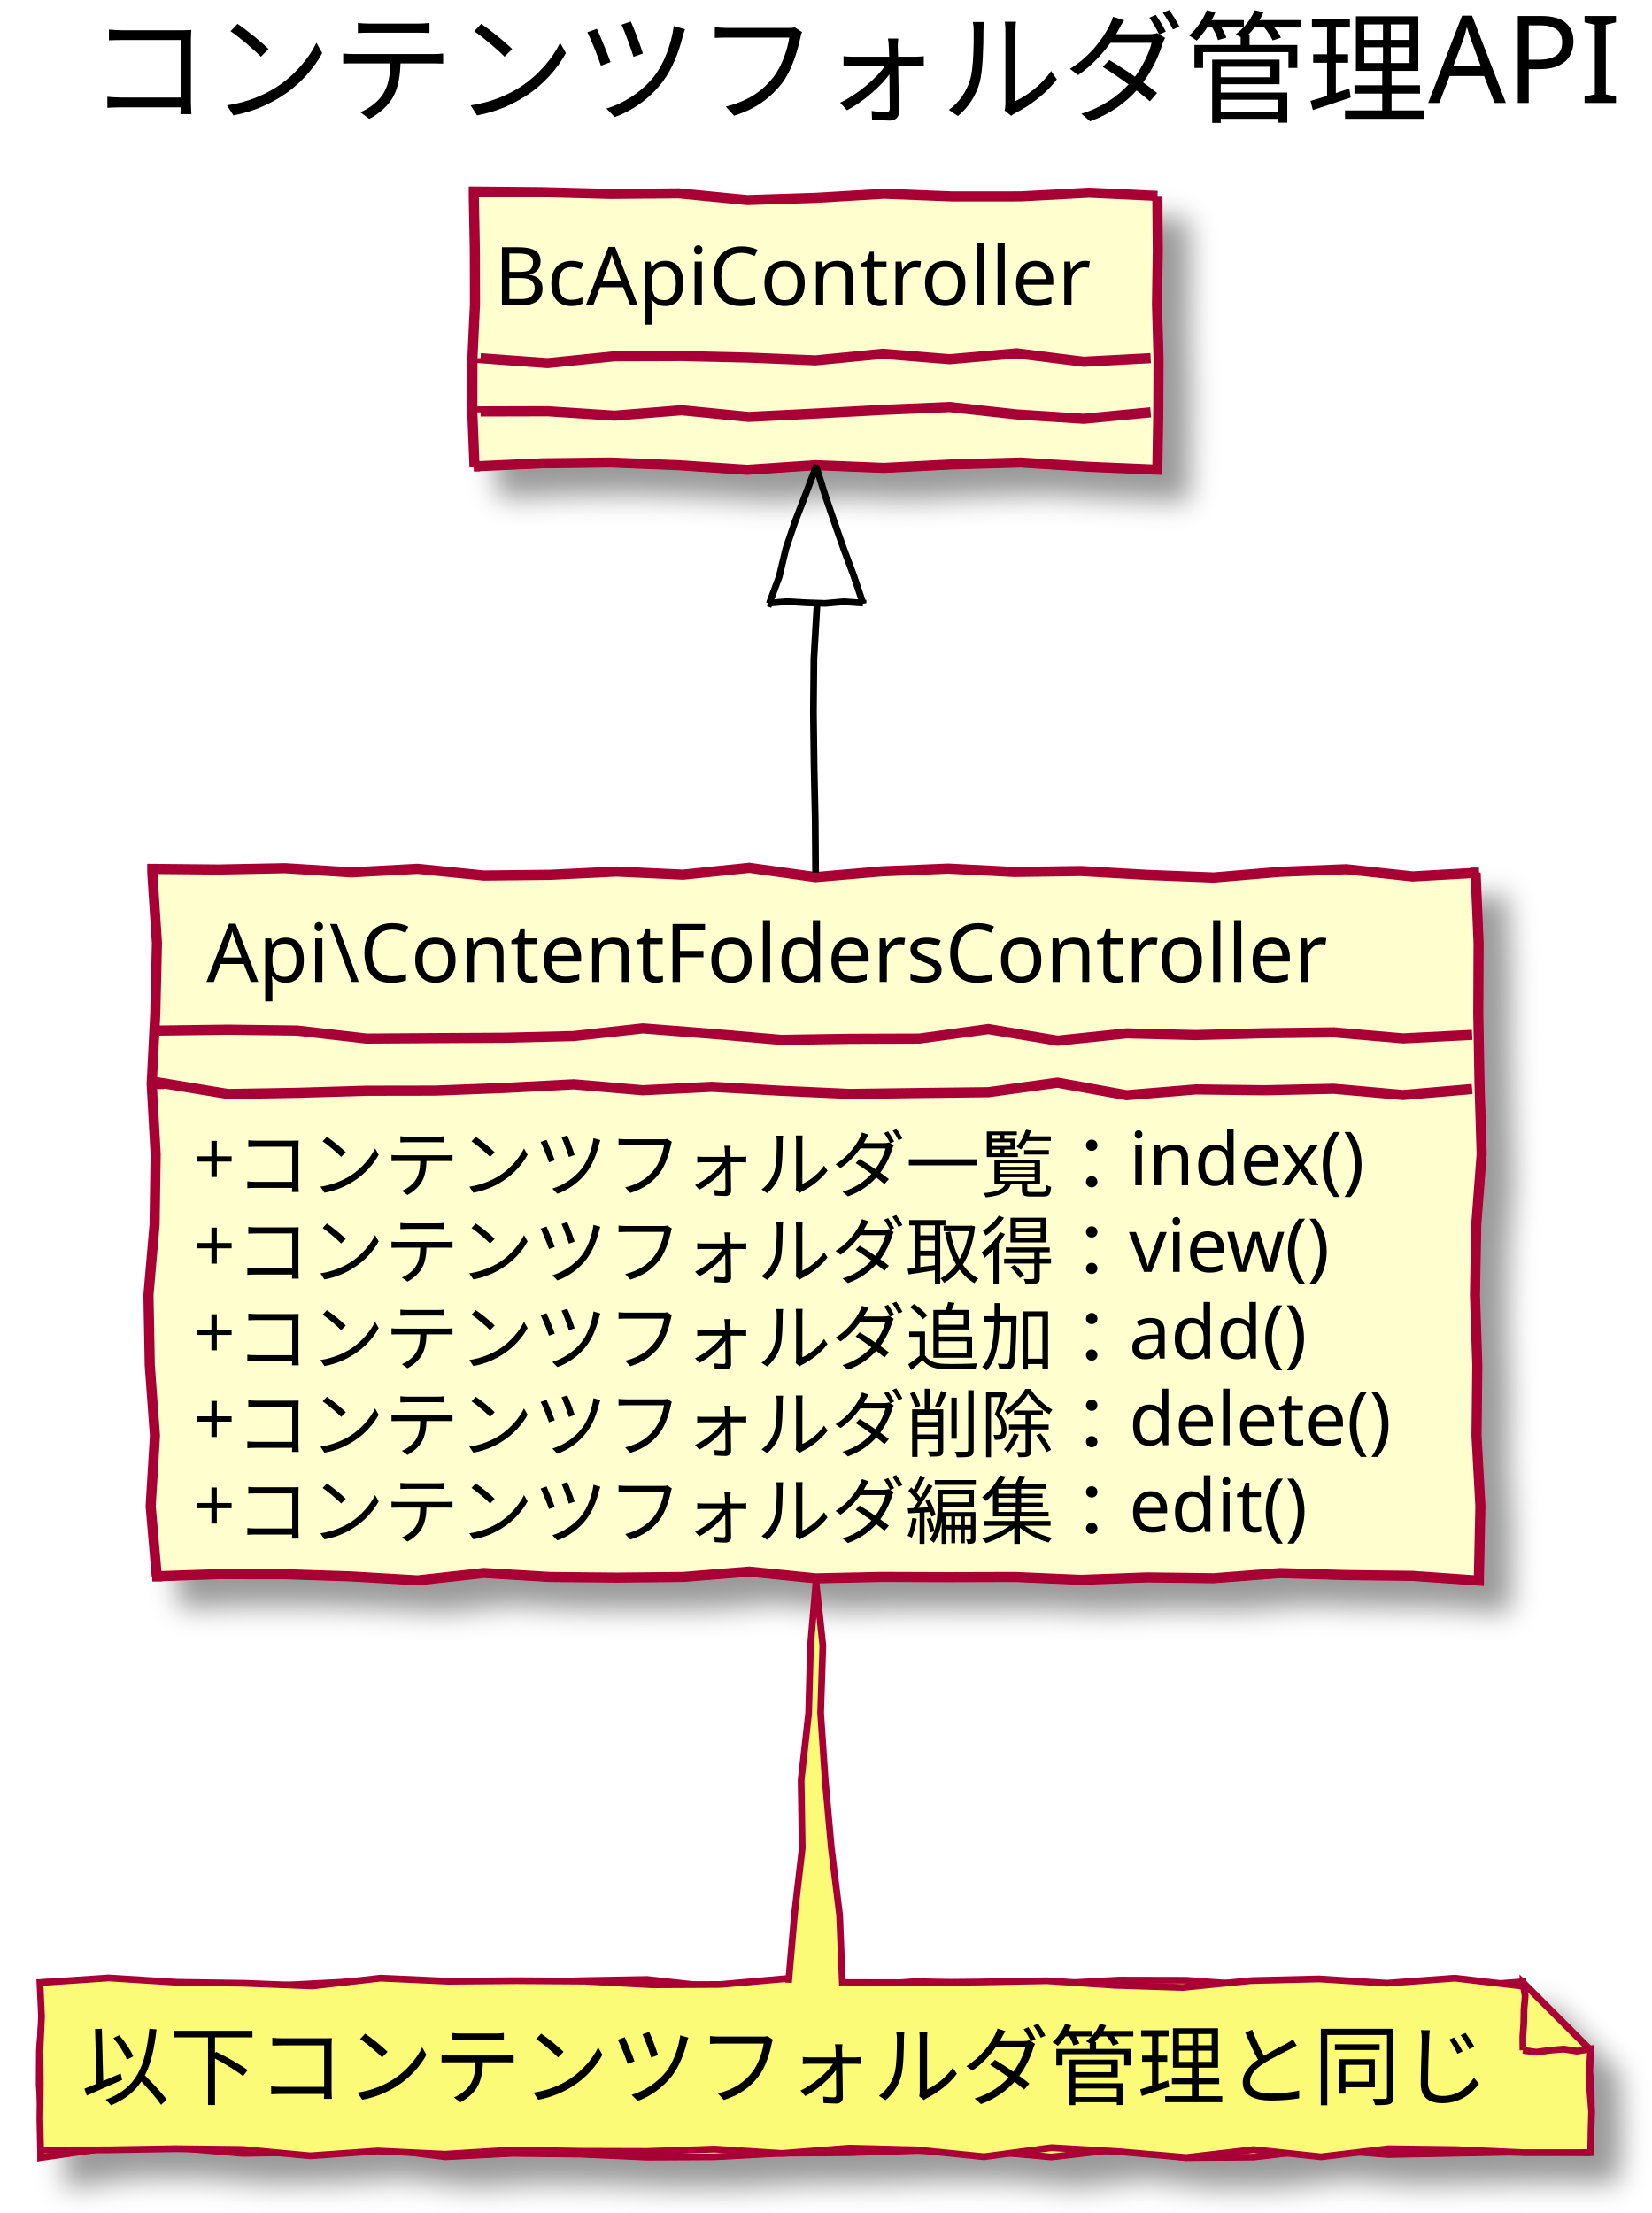
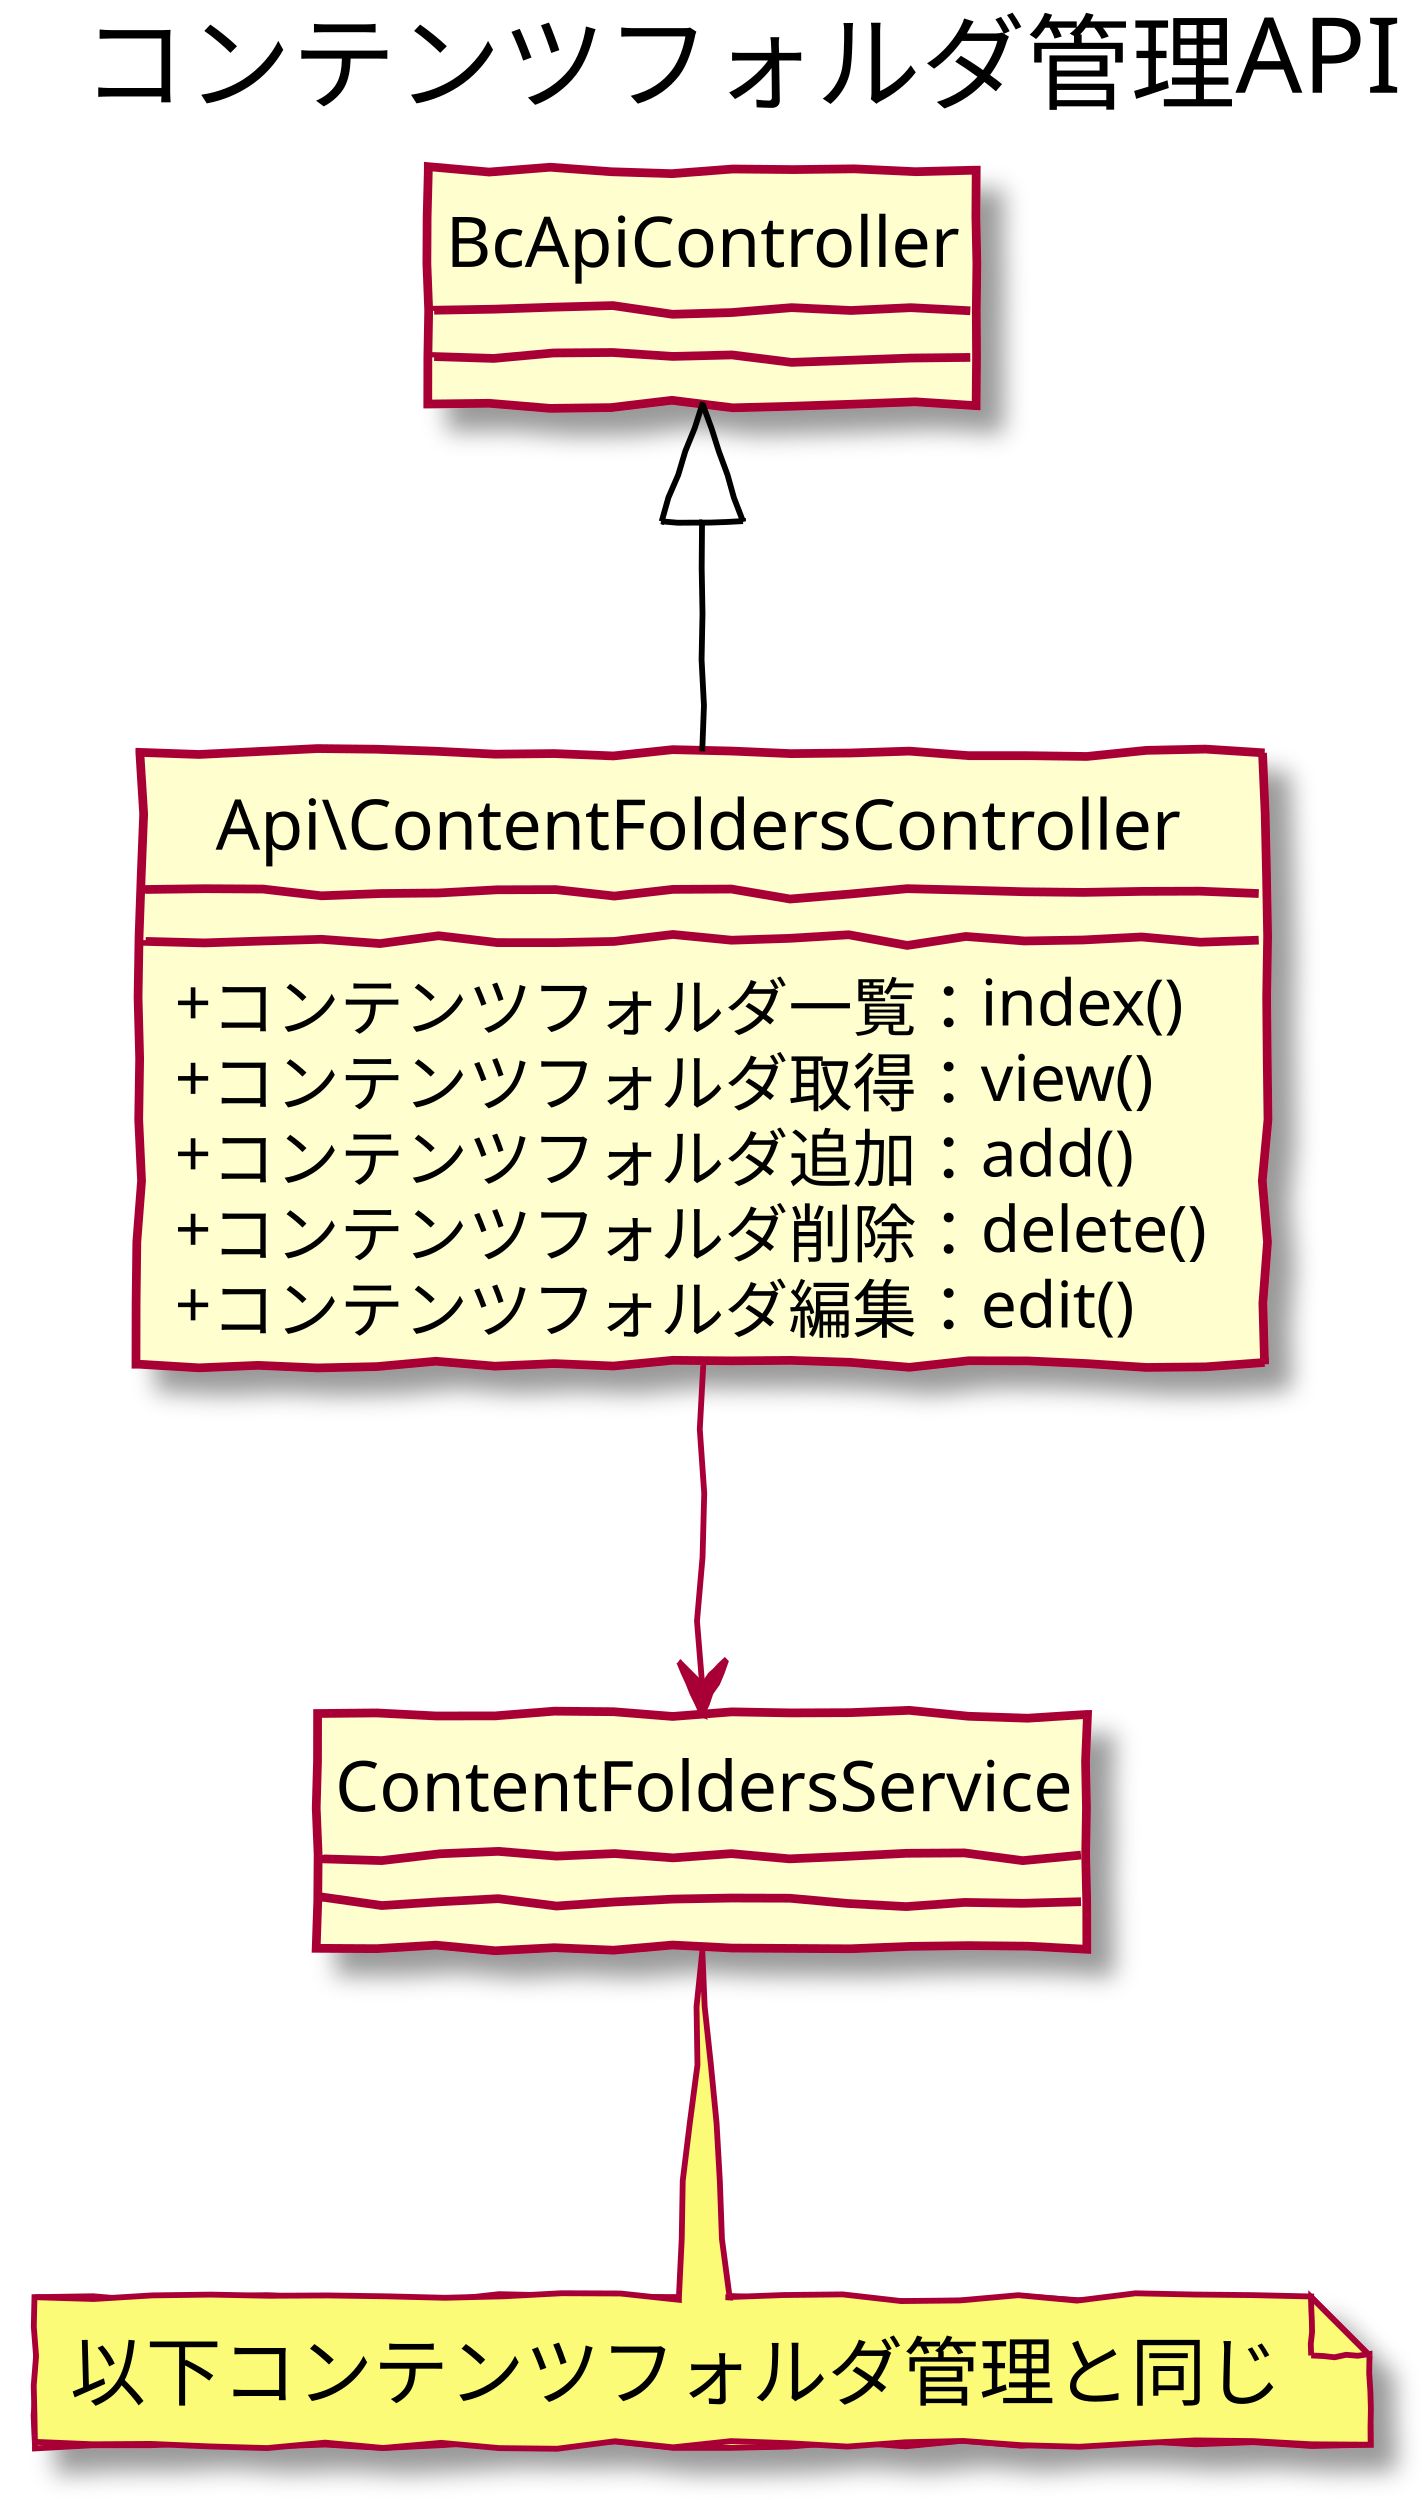
- <svg xmlns="http://www.w3.org/2000/svg" contentScriptType="application/ecmascript" contentStyleType="text/css" height="327px" preserveAspectRatio="none" style="width:244px;height:327px;" version="1.1" viewBox="0 0 244 327" width="244px" zoomAndPan="magnify">
+ <svg xmlns="http://www.w3.org/2000/svg" contentScriptType="application/ecmascript" contentStyleType="text/css" height="429px" preserveAspectRatio="none" style="width:244px;height:429px;" version="1.1" viewBox="0 0 244 429" width="244px" zoomAndPan="magnify">
  <defs>
-     <filter height="300%" id="fpvm80p" width="300%" x="-1" y="-1">
+     <filter height="300%" id="f63x02j" width="300%" x="-1" y="-1">
      <feGaussianBlur result="blurOut" stdDeviation="2.0" />
      <feColorMatrix in="blurOut" result="blurOut2" type="matrix" values="0 0 0 0 0 0 0 0 0 0 0 0 0 0 0 0 0 0 .4 0" />
      <feOffset dx="4.0" dy="4.0" in="blurOut2" result="blurOut3" />
      <feBlend in="SourceGraphic" in2="blurOut3" mode="normal" />
    </filter>
  </defs>
  <g>
-     <text fill="#000000" font-family="sans-serif" font-size="18" lengthAdjust="spacingAndGlyphs" textLength="227" x="13" y="16.708">コンテンツフォルダ管理API</text>
-     <polygon fill="#FEFECE" filter="url(#fpvm80p)" points="22.5,128.953,22.5,128.399,32.3,128.489,42.1,128.295,51.9,128.913,61.7,128.384,71.5,129.377,81.3,129.268,91.1,128.792,100.9,129.251,110.7,128.236,120.5,129.606,130.3,128.761,140.1,128.352,149.9,128.856,159.7,128.715,169.5,129.281,179.3,129.665,189.1,128.835,198.9,128.447,208.7,129.508,218.5,128.953,218.007,128.953,218.456,139.352,218.409,149.752,218.592,160.151,218.908,170.55,218.111,180.949,217.921,191.348,218.265,201.748,218.148,212.147,218.72,222.546,218.5,232.945,218.5,233.554,208.7,232.862,198.9,232.744,189.1,232.45,179.3,233.207,169.5,233.083,159.7,233.441,149.9,233.02,140.1,233.049,130.3,233.013,120.5,233.222,110.7,232.231,100.9,233.02,91.1,233.111,81.3,233.024,71.5,232.436,61.7,233.518,51.9,232.94,42.1,232.614,32.3,232.608,22.5,232.945,23.162,232.945,22.259,222.546,22.892,212.147,22.127,201.748,21.932,191.348,22.836,180.949,22.995,170.55,22.411,160.151,22.941,149.752,23.185,139.352,22.5,128.953" style="stroke: #A80036; stroke-width: 1.5;" />
-     <text fill="#000000" font-family="sans-serif" font-size="12" lengthAdjust="spacingAndGlyphs" textLength="180" x="30.5" y="145.092">Api\ContentFoldersController</text>
-     <path d="M23.5,152.922 L23.5,152.283 L33.711,152.152 L43.921,152.282 L54.132,153.464 L64.342,153.4 L74.553,153.345 L84.763,153.096 L94.974,151.963 L105.184,152.765 L115.395,153.655 L125.605,153.499 L135.816,153.465 L146.026,152.062 L156.237,153.775 L166.447,152.699 L176.658,152.952 L186.868,152.68 L197.079,152.551 L207.29,153.439 L217.5,152.922 " fill="#FEFECE" style="stroke: #A80036; stroke-width: 1.5;" />
-     <path d="M23.5,160.922 L23.5,159.969 L33.711,161.654 L43.921,161.478 L54.132,161.172 L64.342,161.155 L74.553,160.761 L84.763,160.224 L94.974,161.104 L105.184,160.596 L115.395,161.18 L125.605,161.644 L135.816,161.507 L146.026,161.388 L156.237,159.978 L166.447,161.83 L176.658,160.981 L186.868,161.106 L197.079,160.884 L207.29,161.802 L217.5,160.922 " fill="#FEFECE" style="stroke: #A80036; stroke-width: 1.5;" />
-     <text fill="#000000" font-family="sans-serif" font-size="11" lengthAdjust="spacingAndGlyphs" textLength="179" x="28.5" y="175.132">+コンテンツフォルダ一覧：index()</text>
-     <text fill="#000000" font-family="sans-serif" font-size="11" lengthAdjust="spacingAndGlyphs" textLength="174" x="28.5" y="187.937">+コンテンツフォルダ取得：view()</text>
-     <text fill="#000000" font-family="sans-serif" font-size="11" lengthAdjust="spacingAndGlyphs" textLength="170" x="28.5" y="200.742">+コンテンツフォルダ追加：add()</text>
-     <text fill="#000000" font-family="sans-serif" font-size="11" lengthAdjust="spacingAndGlyphs" textLength="184" x="28.5" y="213.546">+コンテンツフォルダ削除：delete()</text>
-     <text fill="#000000" font-family="sans-serif" font-size="11" lengthAdjust="spacingAndGlyphs" textLength="170" x="28.5" y="226.351">+コンテンツフォルダ編集：edit()</text>
-     <polygon fill="#FEFECE" filter="url(#fpvm80p)" points="70,28.953,70,28.308,80.1,28.394,90.2,28.663,100.3,28.577,110.4,29.567,120.5,29.24,130.6,28.633,140.7,29.031,150.8,29.024,160.9,28.477,171,28.953,170.989,28.953,171.062,36.947,170.942,44.941,171.17,52.934,171.134,60.928,171,68.922,171,69.408,160.9,68.982,150.8,68.348,140.7,68.627,130.6,69.144,120.5,68.743,110.4,69.426,100.3,68.749,90.2,68.345,80.1,68.464,70,68.922,70.105,68.922,69.778,60.928,69.794,52.934,70.174,44.941,70.154,36.947,70,28.953" style="stroke: #A80036; stroke-width: 1.5;" />
-     <text fill="#000000" font-family="sans-serif" font-size="12" lengthAdjust="spacingAndGlyphs" textLength="95" x="73" y="45.092">BcApiController</text>
-     <path d="M71,52.922 L71,52.925 L80.9,53.654 L90.8,52.642 L100.7,52.609 L110.6,52.839 L120.5,53.248 L130.4,52.272 L140.3,53.08 L150.2,52.204 L160.1,53.449 L170,52.922 " fill="#FEFECE" style="stroke: #A80036; stroke-width: 1.5;" />
-     <path d="M71,60.922 L71,60.792 L80.9,60.767 L90.8,61.416 L100.7,60.613 L110.6,61.601 L120.5,61.103 L130.4,60.563 L140.3,60.138 L150.2,61.233 L160.1,61.877 L170,60.922 " fill="#FEFECE" style="stroke: #A80036; stroke-width: 1.5;" />
-     <polygon fill="#FBFB77" filter="url(#fpvm80p)" points="6,292.953,6.119,292.953,6.221,297.98,5.818,303.006,5.788,308.033,6.137,313.059,6,318.086,6,318.821,15.957,317.394,25.913,317.358,35.87,318.203,45.826,318.031,55.783,317.446,65.739,318.705,75.696,318.195,85.652,318.315,95.609,318.758,105.565,318.707,115.522,318.174,125.478,318.098,135.435,317.773,145.391,317.836,155.348,318.733,165.304,317.582,175.261,318.83,185.217,318.747,195.174,317.581,205.13,318.37,215.087,318.18,225.043,317.991,235,318.086,234.857,318.086,234.882,315.059,235.122,312.033,235.087,309.006,234.869,305.98,235,302.953,235.112,303.065,232.91,300.863,230.886,298.839,229.153,297.106,226.83,294.783,225,292.953,225,292.832,215.046,293.582,205.091,293.621,195.136,292.721,185.182,293.34,175.227,292.61,165.273,292.587,155.318,293.147,145.364,293.129,135.409,292.795,125.454,293.548,115.5,292.728,105.546,293.595,95.591,292.491,85.636,292.672,75.682,293.029,65.727,293.235,55.773,292.624,45.818,293.135,35.864,293.688,25.909,293.4,15.954,292.512,6,292.953" style="stroke: #A80036; stroke-width: 1.0;" />
-     <polygon fill="#FBFB77" points="6,292.953,5.898,292.953,6.13,297.98,5.897,303.006,5.953,308.033,5.889,313.059,6,318.086,6,317.695,15.957,317.675,25.913,317.509,35.87,317.618,45.826,318.556,55.783,317.844,65.739,318.32,75.696,317.703,85.652,317.885,95.609,317.915,105.565,317.564,115.522,318.205,125.478,317.423,135.435,317.681,145.391,318.689,155.348,317.356,165.304,317.942,175.261,318.807,185.217,317.641,195.174,318.706,205.13,317.513,215.087,317.646,225.043,318.092,235,318.086,235.009,318.086,235.061,315.059,235.143,312.033,234.901,309.006,234.818,305.98,235,302.953,235.01,302.963,232.887,300.84,230.896,298.849,229.112,297.065,227.082,295.035,225,292.953,225,293.483,214.95,292.297,204.9,293.045,194.85,292.409,184.8,292.661,174.75,293.671,164.7,293.35,154.65,292.678,144.6,292.869,134.55,292.961,124.5,292.953,124.453,292.95,124.05,283.008,122.82,273.01,121.921,263.034,121.241,253.073,121.571,243.18,120.5,233.193,120.609,233.2,119.745,243.147,119.47,253.133,118.361,263.064,118.524,273.079,117.367,283.007,116.5,292.953,116.5,292.333,106.454,293.227,96.409,293.278,86.364,292.737,76.318,292.669,66.273,292.753,56.227,292.294,46.182,293.45,36.136,293.055,26.091,292.903,16.046,292.264,6,292.953" style="stroke: #A80036; stroke-width: 1.0;" />
-     <path d="M225,292.953 L224.991,292.953 L225.333,294.953 L225.157,296.953 L225.124,298.953 L224.982,300.953 L225,302.953 " fill="#FBFB77" style="stroke: #A80036; stroke-width: 1.0;" />
-     <path d="M235,302.953 L235,302.756 L233,303.084 L231,302.78 L229,302.951 L227,303.236 L225,302.953 " fill="#FBFB77" style="stroke: #A80036; stroke-width: 1.0;" />
-     <text fill="#000000" font-family="sans-serif" font-size="13" lengthAdjust="spacingAndGlyphs" textLength="208" x="12" y="310.02">以下コンテンツフォルダ管理と同じ</text>
-     <path d="M120.5,89.443 L120.706,89.443 L120.246,97.343 L120.175,105.243 L120.274,113.143 L120.442,121.043 L120.5,128.943 " fill="none" style="stroke: #000000; stroke-width: 1.0;" />
-     <polygon fill="none" points="113.5,89.133,113.65,89.186,115.123,85.211,116.113,81.068,117.469,77.052,119.006,73.1,120.5,69.133,120.658,69.188,121.892,73.13,123.251,77.116,124.657,81.118,126.164,85.155,127.5,89.133,127.5,89.12,124.7,88.917,121.9,89.163,119.1,89.069,116.3,88.898,113.5,89.133" style="stroke: #000000; stroke-width: 1.0;" />
+     <text fill="#000000" font-family="sans-serif" font-size="18" lengthAdjust="spacingAndGlyphs" textLength="225" x="14" y="17.402">コンテンツフォルダ管理API</text>
+     <polygon fill="#FEFECE" filter="url(#f63x02j)" points="24,129.199,24,129.106,34.158,129.467,44.316,128.962,54.474,128.452,64.632,128.566,74.79,128.912,84.947,129.418,95.105,129.312,105.263,129.721,115.421,128.639,125.579,128.88,135.737,129.323,145.895,129.217,156.053,128.892,166.21,129.672,176.368,129.672,186.526,129.81,196.684,128.763,206.842,128.543,217,129.199,216.65,129.199,217.106,139.69,217.338,150.181,217.526,160.672,217.361,171.162,217.454,181.653,217.589,192.144,216.61,202.635,217.505,213.126,216.709,223.617,217,234.107,217,233.802,206.842,234.559,196.684,234.654,186.526,233.993,176.368,233.533,166.21,233.507,156.053,234.635,145.895,233.777,135.737,233.442,125.579,233.527,115.421,233.431,105.263,234.415,95.105,233.99,84.947,234.439,74.79,233.591,64.632,234.514,54.474,234.741,44.316,234.296,34.158,234.723,24,234.107,23.333,234.107,23.354,223.617,23.478,213.126,24.291,202.635,23.802,192.144,23.966,181.653,23.691,171.162,23.864,160.672,24.235,150.181,24.653,139.69,24,129.199" style="stroke: #A80036; stroke-width: 1.5;" />
+     <text fill="#000000" font-family="sans-serif" font-size="12" lengthAdjust="spacingAndGlyphs" textLength="167" x="37" y="145.801">Api\ContentFoldersController</text>
+     <path d="M25,153.332 L25,152.635 L35.053,152.5 L45.105,152.559 L55.158,153.721 L65.21,153.333 L75.263,153.237 L85.316,152.688 L95.368,152.654 L105.421,153.768 L115.474,152.616 L125.526,152.561 L135.579,154.274 L145.632,153.437 L155.684,152.495 L165.737,152.746 L175.79,153.027 L185.842,153.137 L195.895,152.961 L205.947,152.927 L216,153.332 " fill="#FEFECE" style="stroke: #A80036; stroke-width: 1.5;" />
+     <path d="M25,161.332 L25,161.543 L35.053,161.804 L45.105,161.472 L55.158,161.184 L65.21,161.918 L75.263,160.572 L85.316,161.75 L95.368,161.758 L105.421,161.55 L115.474,160.354 L125.526,161.341 L135.579,161.015 L145.632,160.404 L155.684,162.236 L165.737,160.697 L175.79,161.47 L185.842,161.302 L195.895,160.782 L205.947,161.682 L216,161.332 " fill="#FEFECE" style="stroke: #A80036; stroke-width: 1.5;" />
+     <text fill="#000000" font-family="sans-serif" font-size="11" lengthAdjust="spacingAndGlyphs" textLength="179" x="30" y="175.967">+コンテンツフォルダ一覧：index()</text>
+     <text fill="#000000" font-family="sans-serif" font-size="11" lengthAdjust="spacingAndGlyphs" textLength="172" x="30" y="188.922">+コンテンツフォルダ取得：view()</text>
+     <text fill="#000000" font-family="sans-serif" font-size="11" lengthAdjust="spacingAndGlyphs" textLength="169" x="30" y="201.877">+コンテンツフォルダ追加：add()</text>
+     <text fill="#000000" font-family="sans-serif" font-size="11" lengthAdjust="spacingAndGlyphs" textLength="181" x="30" y="214.832">+コンテンツフォルダ削除：delete()</text>
+     <text fill="#000000" font-family="sans-serif" font-size="11" lengthAdjust="spacingAndGlyphs" textLength="169" x="30" y="227.787">+コンテンツフォルダ編集：edit()</text>
+     <polygon fill="#FEFECE" filter="url(#f63x02j)" points="73.5,29.199,73.5,28.596,83.944,29.526,94.389,28.695,104.833,29.468,115.278,29.801,125.722,29.001,136.167,29.099,146.611,28.973,157.056,29.462,167.5,29.199,167.516,29.199,167.461,37.226,167.633,45.252,167.529,53.279,167.576,61.306,167.5,69.332,167.5,69.617,157.056,68.954,146.611,69.348,136.167,69.709,125.722,69.984,115.278,68.695,104.833,69.945,94.389,70.079,83.944,69.205,73.5,69.332,73.405,69.332,73.42,61.306,73.564,53.279,73.253,45.252,73.294,37.226,73.5,29.199" style="stroke: #A80036; stroke-width: 1.5;" />
+     <text fill="#000000" font-family="sans-serif" font-size="12" lengthAdjust="spacingAndGlyphs" textLength="88" x="76.5" y="45.801">BcApiController</text>
+     <path d="M74.5,53.332 L74.5,53.234 L84.722,53.057 L94.944,52.712 L105.167,52.436 L115.389,53.931 L125.611,53.632 L135.833,52.789 L146.056,53.281 L156.278,52.793 L166.5,53.332 " fill="#FEFECE" style="stroke: #A80036; stroke-width: 1.5;" />
+     <path d="M74.5,61.332 L74.5,61.182 L84.722,61.506 L94.944,60.569 L105.167,60.489 L115.389,61.161 L125.611,60.907 L135.833,62.184 L146.056,61.816 L156.278,61.441 L166.5,61.332 " fill="#FEFECE" style="stroke: #A80036; stroke-width: 1.5;" />
+     <polygon fill="#FEFECE" filter="url(#f63x02j)" points="54.5,294.199,54.5,294.038,64.654,293.939,74.808,294.46,84.962,294.446,95.115,293.637,105.269,293.729,115.423,294.543,125.577,293.756,135.731,293.935,145.885,293.891,156.038,293.493,166.192,294.511,176.346,294.846,186.5,294.199,186.614,294.199,186.278,302.226,186.437,310.252,186.301,318.279,186.484,326.305,186.5,334.332,186.5,334.502,176.346,333.964,166.192,333.869,156.038,334.002,145.885,334.413,135.731,334.351,125.577,334.291,115.423,333.769,105.269,334.658,95.115,334.225,84.962,334.752,74.808,333.786,64.654,334.392,54.5,334.332,54.256,334.332,54.527,326.305,54.59,318.279,54.262,310.252,54.485,302.226,54.5,294.199" style="stroke: #A80036; stroke-width: 1.5;" />
+     <text fill="#000000" font-family="sans-serif" font-size="12" lengthAdjust="spacingAndGlyphs" textLength="126" x="57.5" y="310.801">ContentFoldersService</text>
+     <path d="M55.5,318.332 L55.5,318.983 L65.5,319.28 L75.5,318.108 L85.5,317.692 L95.5,318.511 L105.5,318.069 L115.5,318.81 L125.5,318.08 L135.5,318.979 L145.5,318.541 L155.5,318.026 L165.5,317.96 L175.5,319.286 L185.5,318.332 " fill="#FEFECE" style="stroke: #A80036; stroke-width: 1.5;" />
+     <path d="M55.5,326.332 L55.5,325.565 L65.5,326.992 L75.5,326.344 L85.5,325.808 L95.5,327.077 L105.5,326.375 L115.5,325.882 L125.5,325.702 L135.5,325.734 L145.5,326.638 L155.5,327.173 L165.5,326.452 L175.5,326.611 L185.5,326.332 " fill="#FEFECE" style="stroke: #A80036; stroke-width: 1.5;" />
+     <polygon fill="#FBFB77" filter="url(#f63x02j)" points="6,394.199,6.084,394.199,6.099,399.261,6.198,404.323,6.246,409.385,5.766,414.448,6,419.51,6,420.148,15.957,419.608,25.913,419.61,35.87,419.128,45.826,419.84,55.783,419.492,65.739,420.082,75.696,419.601,85.652,418.966,95.609,419.124,105.565,418.957,115.522,420.054,125.478,420.053,135.435,419.842,145.391,419.041,155.348,419.801,165.304,418.824,175.261,419.701,185.217,418.887,195.174,418.868,205.13,419.451,215.087,419.082,225.043,419.74,235,419.51,235.197,419.51,235.163,416.448,235.009,413.385,234.899,410.323,234.823,407.261,235,404.199,235.098,404.297,232.854,402.053,231.113,400.312,229.142,398.341,227.17,396.37,225,394.199,225,394.668,215.046,394.499,205.091,393.866,195.136,394.456,185.182,394.729,175.227,394.017,165.273,394.804,155.318,394.9,145.364,394.858,135.409,394.556,125.454,393.99,115.5,394.175,105.546,394.122,95.591,393.913,85.636,393.676,75.682,394.803,65.727,394.362,55.773,394.341,45.818,393.856,35.864,394.207,25.909,394.889,15.954,394.038,6,394.199" style="stroke: #A80036; stroke-width: 1.0;" />
+     <polygon fill="#FBFB77" points="6,394.199,5.915,394.199,5.798,399.261,6.191,404.323,5.786,409.385,5.91,414.448,6,419.51,6,419.022,15.957,419.438,25.913,419.374,35.87,419.803,45.826,420.091,55.783,419.156,65.739,420.073,75.696,419.191,85.652,420.094,95.609,420.206,105.565,418.915,115.522,419.962,125.478,418.892,135.435,419.257,145.391,419.833,155.348,419.093,165.304,418.867,175.261,419.593,185.217,419.865,195.174,419.273,205.13,418.774,215.087,418.893,225.043,419.441,235,419.51,235.201,419.51,235.18,416.448,235.244,413.385,235.154,410.323,234.953,407.261,235,404.199,235.13,404.33,232.848,402.047,230.905,400.104,229.051,398.25,227.034,396.233,225,394.199,225,394.075,214.95,393.842,204.9,393.741,194.85,393.53,184.8,394.785,174.75,393.854,164.7,394.755,154.65,394.865,144.6,393.717,134.55,393.825,124.5,394.199,125.212,394.247,123.886,384.234,123.525,374.286,122.963,364.325,121.988,354.336,120.919,344.341,120.5,334.389,120.568,334.394,119.527,344.337,119.685,354.361,118.375,364.286,117.157,374.217,116.985,384.219,116.5,394.199,116.5,394.648,106.454,393.564,96.409,393.518,86.364,394.048,76.318,394.298,66.273,394.048,56.227,393.897,46.182,393.952,36.136,393.753,26.091,393.89,16.046,394.509,6,394.199" style="stroke: #A80036; stroke-width: 1.0;" />
+     <path d="M225,394.199 L224.965,394.199 L225.017,396.199 L225.112,398.199 L225.149,400.199 L224.929,402.199 L225,404.199 " fill="#FBFB77" style="stroke: #A80036; stroke-width: 1.0;" />
+     <path d="M235,404.199 L235,403.95 L233,404.248 L231,404.08 L229,404.51 L227,404.29 L225,404.199 " fill="#FBFB77" style="stroke: #A80036; stroke-width: 1.0;" />
+     <text fill="#000000" font-family="sans-serif" font-size="13" lengthAdjust="spacingAndGlyphs" textLength="208" x="12" y="411.768">以下コンテンツフォルダ管理と同じ</text>
+     <path d="M120.5,89.639 L120.467,89.639 L120.408,97.497 L120.548,105.355 L120.391,113.213 L120.8,121.071 L120.5,128.929 " fill="none" style="stroke: #000000; stroke-width: 1.0;" />
+     <polygon fill="none" points="113.5,89.459,113.547,89.476,114.696,85.388,116.385,81.489,117.598,77.424,119.198,73.494,120.5,69.459,120.63,69.505,122.109,73.533,123.362,77.481,124.85,81.512,125.935,85.401,127.5,89.459,127.5,89.422,124.7,89.574,121.9,89.675,119.1,89.684,116.3,89.704,113.5,89.459" style="stroke: #000000; stroke-width: 1.0;" />
+     <path d="M120.5,234.279 L120.677,234.279 L120.082,245.255 L120.846,256.231 L120.558,267.207 L119.603,278.183 L120.5,289.159 " fill="none" style="stroke: #A80036; stroke-width: 1.0;" />
+     <polygon fill="#A80036" points="120.5,294.169,120.456,294.15,121.299,292.369,121.929,290.493,123.078,288.849,123.844,287.033,124.5,285.169,124.361,285.03,123.537,285.807,122.77,286.639,121.925,287.395,121.283,288.352,120.5,289.169,120.529,289.199,119.681,288.35,119.043,287.712,118.22,286.889,117.138,285.807,116.5,285.169,116.558,285.195,117.276,286.959,118.117,288.777,118.808,290.529,119.707,292.372,120.5,294.169" style="stroke: #A80036; stroke-width: 1.0;" />
  </g>
</svg>
